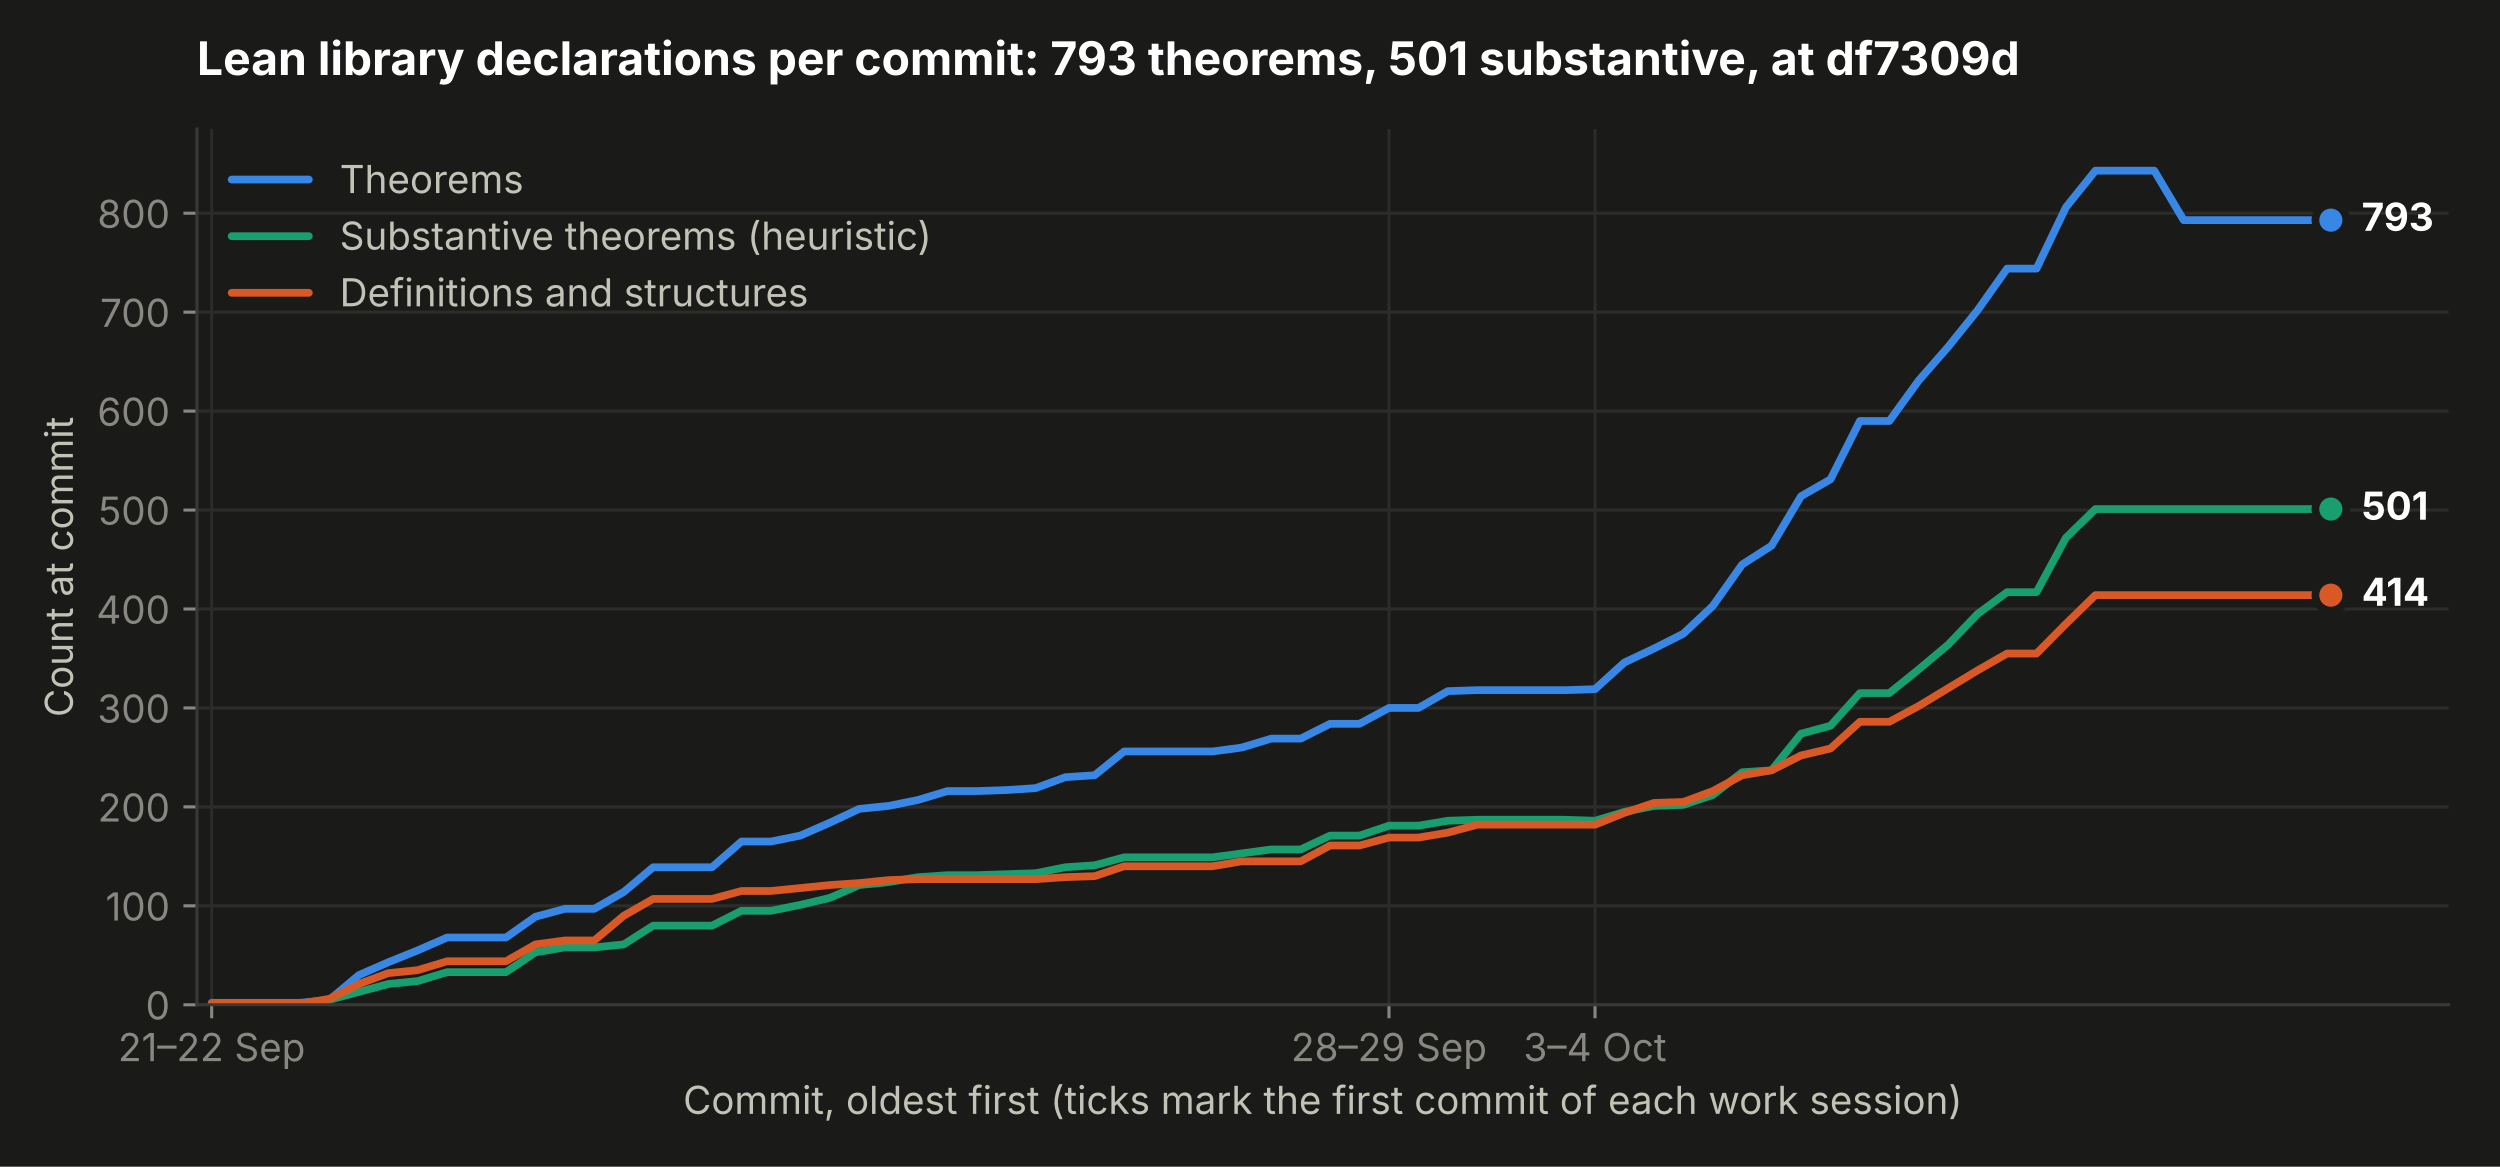
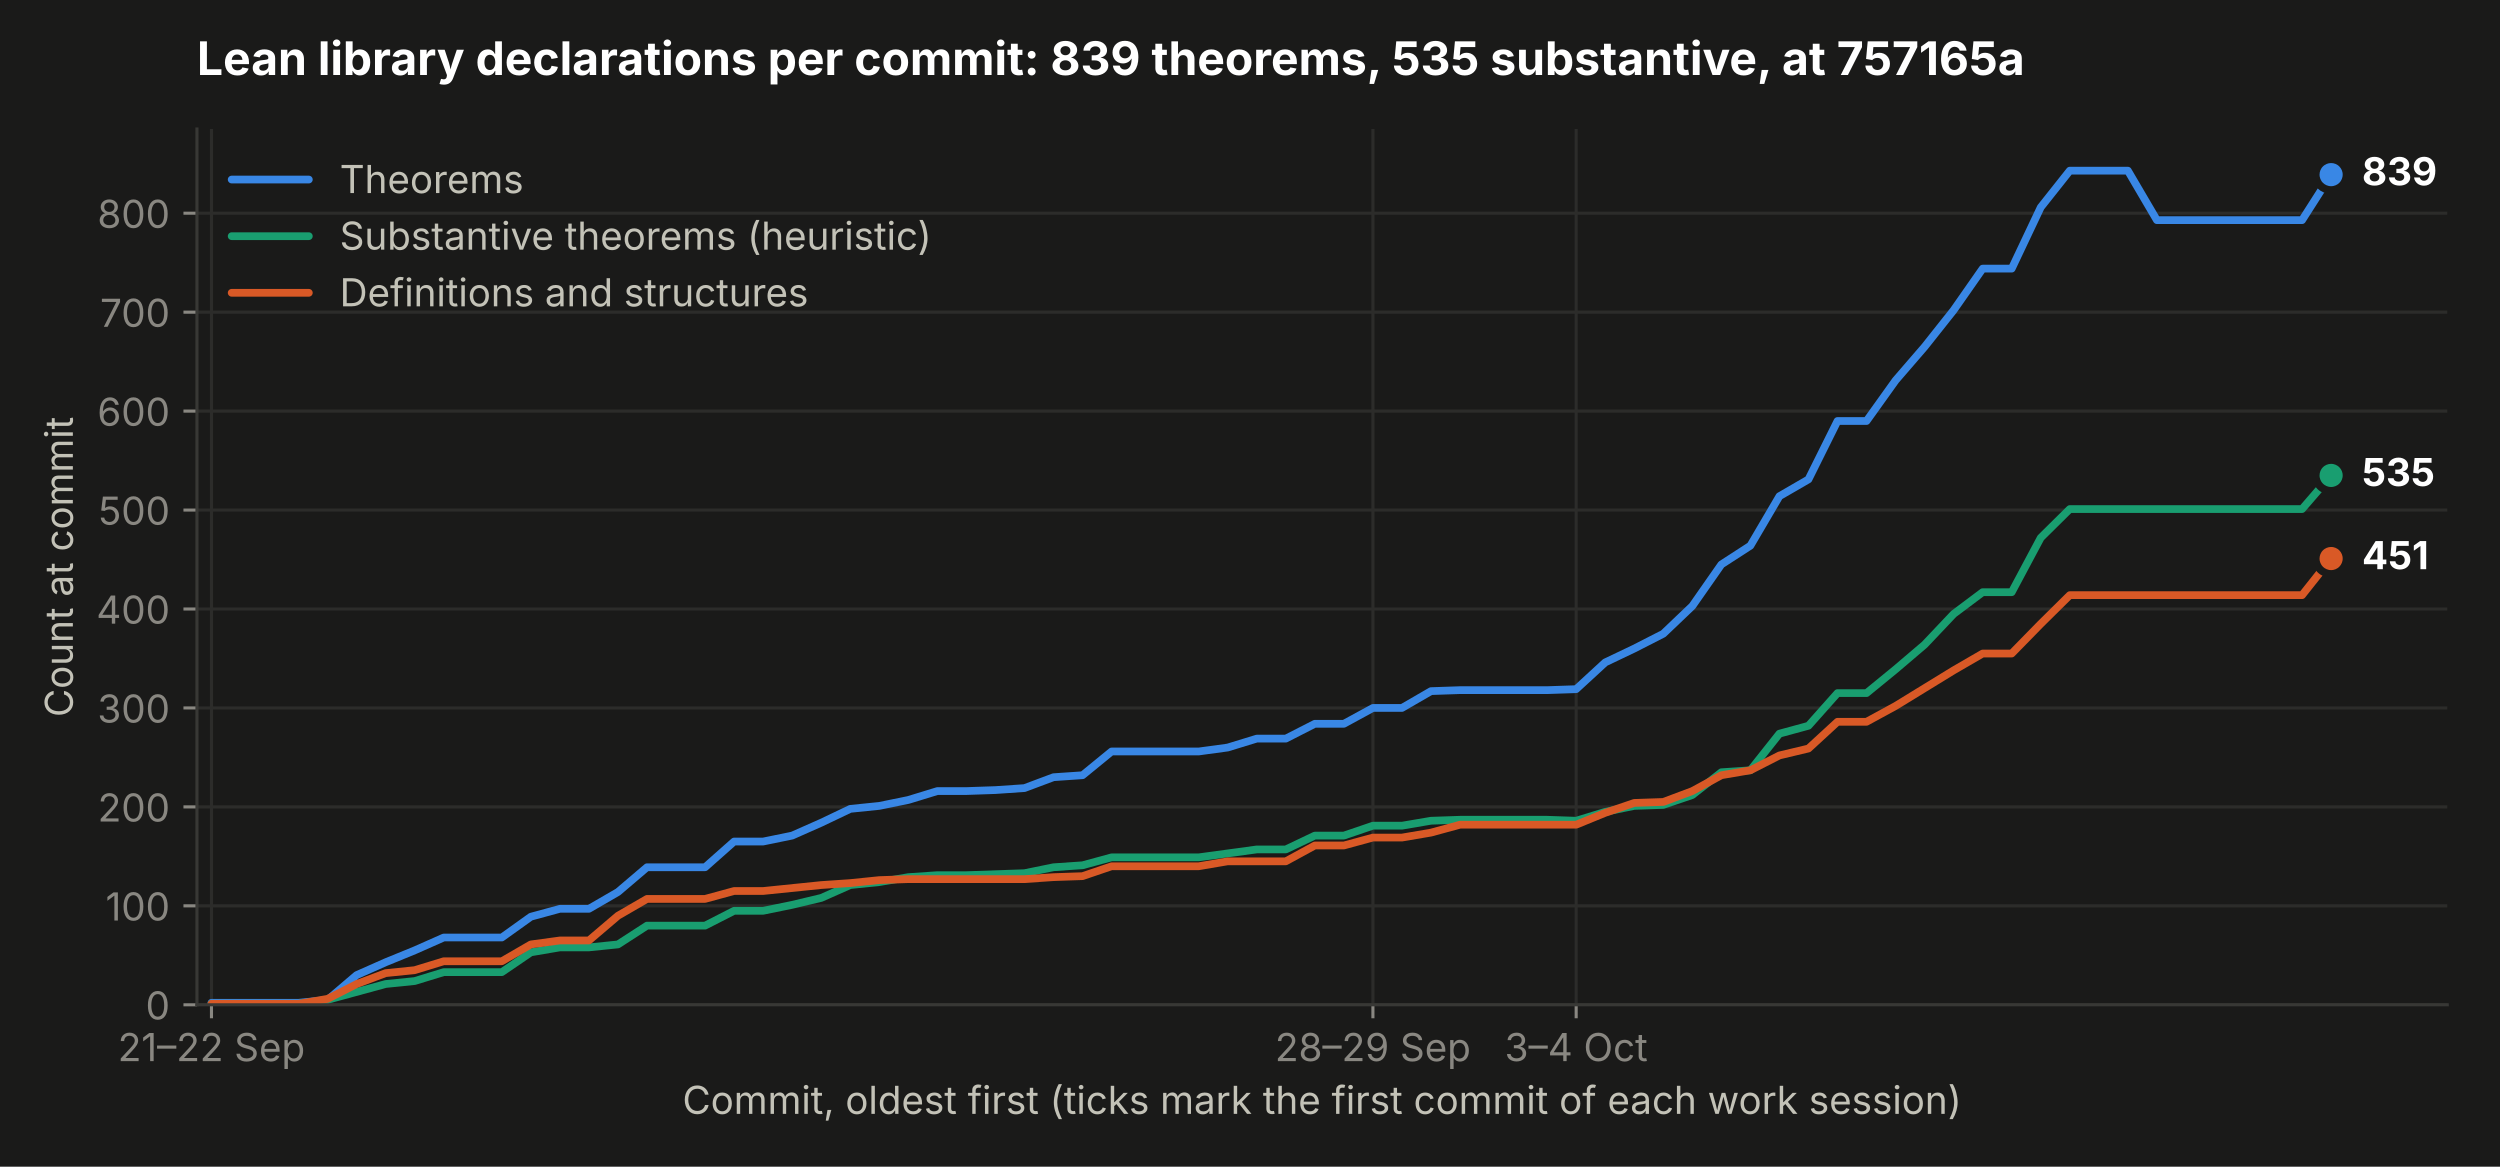
<svg xmlns="http://www.w3.org/2000/svg" xmlns:xlink="http://www.w3.org/1999/xlink" width="648pt" height="302.4pt" viewBox="0 0 648 302.4" version="1.1">
  <defs>
    <style type="text/css">*{stroke-linejoin: round; stroke-linecap: butt}</style>
  </defs>
  <g id="figure_1">
    <g id="patch_1">
      <path d="M 0 302.4 L 648 302.4 L 648 0 L 0 0 z " style="fill: #1a1a19" />
    </g>
    <g id="axes_1">
      <g id="patch_2">
-         <path d="M 51.05 260.44 L 634.669 260.44 L 634.669 33.44 L 51.05 33.44 z " style="fill: #1a1a19" />
+         <path d="M 51.05 260.44 L 634.33 260.44 L 634.33 33.44 L 51.05 33.44 z " style="fill: #1a1a19" />
      </g>
      <g id="matplotlib.axis_1">
        <g id="xtick_1">
          <g id="line2d_1">
-             <path d="M 54.865 260.44 L 54.865 33.44 " clip-path="url(#pe8641baf7d)" style="fill: none; stroke: #2c2c2a; stroke-width: 0.8; stroke-linecap: square" />
+             <path d="M 54.813 260.44 L 54.813 33.44 " clip-path="url(#p79f2db2579)" style="fill: none; stroke: #2c2c2a; stroke-width: 0.8; stroke-linecap: square" />
          </g>
          <g id="line2d_2">
            <defs>
              <path id="m02e6627c96" d="M 0 0 L 0 3.5 " style="stroke: #898781; stroke-width: 0.8" />
            </defs>
            <g>
-               <use xlink:href="#m02e6627c96" x="54.865" y="260.44" style="fill: #898781; stroke: #898781; stroke-width: 0.8" />
+               <use xlink:href="#m02e6627c96" x="54.813" y="260.44" style="fill: #898781; stroke: #898781; stroke-width: 0.8" />
            </g>
          </g>
          <g id="text_1">
-             <text style="font-size: 10px; font-family: 'Inter', 'Helvetica Neue', 'Arial', 'DejaVu Sans', sans-serif; text-anchor: middle; fill: #898781" x="54.865" y="275.038" transform="rotate(-0 54.8645 275.0384)">21–22 Sep</text>
+             <text style="font-size: 10px; font-family: 'Inter', 'Helvetica Neue', 'Arial', 'DejaVu Sans', sans-serif; text-anchor: middle; fill: #898781" x="54.813" y="275.038" transform="rotate(-0 54.8131 275.0384)">21–22 Sep</text>
          </g>
        </g>
        <g id="xtick_2">
          <g id="line2d_3">
-             <path d="M 360.025 260.44 L 360.025 33.44 " clip-path="url(#pe8641baf7d)" style="fill: none; stroke: #2c2c2a; stroke-width: 0.8; stroke-linecap: square" />
+             <path d="M 355.861 260.44 L 355.861 33.44 " clip-path="url(#p79f2db2579)" style="fill: none; stroke: #2c2c2a; stroke-width: 0.8; stroke-linecap: square" />
          </g>
          <g id="line2d_4">
            <g>
-               <use xlink:href="#m02e6627c96" x="360.025" y="260.44" style="fill: #898781; stroke: #898781; stroke-width: 0.8" />
+               <use xlink:href="#m02e6627c96" x="355.861" y="260.44" style="fill: #898781; stroke: #898781; stroke-width: 0.8" />
            </g>
          </g>
          <g id="text_2">
-             <text style="font-size: 10px; font-family: 'Inter', 'Helvetica Neue', 'Arial', 'DejaVu Sans', sans-serif; text-anchor: middle; fill: #898781" x="360.025" y="275.038" transform="rotate(-0 360.0247 275.0384)">28–29 Sep</text>
+             <text style="font-size: 10px; font-family: 'Inter', 'Helvetica Neue', 'Arial', 'DejaVu Sans', sans-serif; text-anchor: middle; fill: #898781" x="355.861" y="275.038" transform="rotate(-0 355.8608 275.0384)">28–29 Sep</text>
          </g>
        </g>
        <g id="xtick_3">
          <g id="line2d_5">
-             <path d="M 413.428 260.44 L 413.428 33.44 " clip-path="url(#pe8641baf7d)" style="fill: none; stroke: #2c2c2a; stroke-width: 0.8; stroke-linecap: square" />
+             <path d="M 408.544 260.44 L 408.544 33.44 " clip-path="url(#p79f2db2579)" style="fill: none; stroke: #2c2c2a; stroke-width: 0.8; stroke-linecap: square" />
          </g>
          <g id="line2d_6">
            <g>
-               <use xlink:href="#m02e6627c96" x="413.428" y="260.44" style="fill: #898781; stroke: #898781; stroke-width: 0.8" />
+               <use xlink:href="#m02e6627c96" x="408.544" y="260.44" style="fill: #898781; stroke: #898781; stroke-width: 0.8" />
            </g>
          </g>
          <g id="text_3">
-             <text style="font-size: 10px; font-family: 'Inter', 'Helvetica Neue', 'Arial', 'DejaVu Sans', sans-serif; text-anchor: middle; fill: #898781" x="413.428" y="275.038" transform="rotate(-0 413.4277 275.0384)">3–4 Oct</text>
+             <text style="font-size: 10px; font-family: 'Inter', 'Helvetica Neue', 'Arial', 'DejaVu Sans', sans-serif; text-anchor: middle; fill: #898781" x="408.544" y="275.038" transform="rotate(-0 408.5442 275.0384)">3–4 Oct</text>
          </g>
        </g>
        <g id="text_4">
-           <text style="font-size: 10px; font-family: 'Inter', 'Helvetica Neue', 'Arial', 'DejaVu Sans', sans-serif; text-anchor: middle; fill: #c3c2b7" x="342.859" y="288.717" transform="rotate(-0 342.8594 288.7166)">Commit, oldest first (ticks mark the first commit of each work session)</text>
+           <text style="font-size: 10px; font-family: 'Inter', 'Helvetica Neue', 'Arial', 'DejaVu Sans', sans-serif; text-anchor: middle; fill: #c3c2b7" x="342.69" y="288.717" transform="rotate(-0 342.69 288.7166)">Commit, oldest first (ticks mark the first commit of each work session)</text>
        </g>
      </g>
      <g id="matplotlib.axis_2">
        <g id="ytick_1">
          <g id="line2d_7">
-             <path d="M 51.05 260.44 L 634.669 260.44 " clip-path="url(#pe8641baf7d)" style="fill: none; stroke: #2c2c2a; stroke-width: 0.8; stroke-linecap: square" />
+             <path d="M 51.05 260.44 L 634.33 260.44 " clip-path="url(#p79f2db2579)" style="fill: none; stroke: #2c2c2a; stroke-width: 0.8; stroke-linecap: square" />
          </g>
          <g id="line2d_8">
            <defs>
              <path id="mba09e6026b" d="M 0 0 L -3.5 0 " style="stroke: #898781; stroke-width: 0.8" />
            </defs>
            <g>
              <use xlink:href="#mba09e6026b" x="51.05" y="260.44" style="fill: #898781; stroke: #898781; stroke-width: 0.8" />
            </g>
          </g>
          <g id="text_5">
            <text style="font-size: 10px; font-family: 'Inter', 'Helvetica Neue', 'Arial', 'DejaVu Sans', sans-serif; text-anchor: end; fill: #898781" x="44.05" y="264.239" transform="rotate(-0 44.05 264.2392)">0</text>
          </g>
        </g>
        <g id="ytick_2">
          <g id="line2d_9">
-             <path d="M 51.05 234.793 L 634.669 234.793 " clip-path="url(#pe8641baf7d)" style="fill: none; stroke: #2c2c2a; stroke-width: 0.8; stroke-linecap: square" />
+             <path d="M 51.05 234.793 L 634.33 234.793 " clip-path="url(#p79f2db2579)" style="fill: none; stroke: #2c2c2a; stroke-width: 0.8; stroke-linecap: square" />
          </g>
          <g id="line2d_10">
            <g>
              <use xlink:href="#mba09e6026b" x="51.05" y="234.793" style="fill: #898781; stroke: #898781; stroke-width: 0.8" />
            </g>
          </g>
          <g id="text_6">
            <text style="font-size: 10px; font-family: 'Inter', 'Helvetica Neue', 'Arial', 'DejaVu Sans', sans-serif; text-anchor: end; fill: #898781" x="44.05" y="238.592" transform="rotate(-0 44.05 238.5924)">100</text>
          </g>
        </g>
        <g id="ytick_3">
          <g id="line2d_11">
-             <path d="M 51.05 209.146 L 634.669 209.146 " clip-path="url(#pe8641baf7d)" style="fill: none; stroke: #2c2c2a; stroke-width: 0.8; stroke-linecap: square" />
+             <path d="M 51.05 209.146 L 634.33 209.146 " clip-path="url(#p79f2db2579)" style="fill: none; stroke: #2c2c2a; stroke-width: 0.8; stroke-linecap: square" />
          </g>
          <g id="line2d_12">
            <g>
              <use xlink:href="#mba09e6026b" x="51.05" y="209.146" style="fill: #898781; stroke: #898781; stroke-width: 0.8" />
            </g>
          </g>
          <g id="text_7">
            <text style="font-size: 10px; font-family: 'Inter', 'Helvetica Neue', 'Arial', 'DejaVu Sans', sans-serif; text-anchor: end; fill: #898781" x="44.05" y="212.946" transform="rotate(-0 44.05 212.9456)">200</text>
          </g>
        </g>
        <g id="ytick_4">
          <g id="line2d_13">
-             <path d="M 51.05 183.5 L 634.669 183.5 " clip-path="url(#pe8641baf7d)" style="fill: none; stroke: #2c2c2a; stroke-width: 0.8; stroke-linecap: square" />
+             <path d="M 51.05 183.5 L 634.33 183.5 " clip-path="url(#p79f2db2579)" style="fill: none; stroke: #2c2c2a; stroke-width: 0.8; stroke-linecap: square" />
          </g>
          <g id="line2d_14">
            <g>
              <use xlink:href="#mba09e6026b" x="51.05" y="183.5" style="fill: #898781; stroke: #898781; stroke-width: 0.8" />
            </g>
          </g>
          <g id="text_8">
            <text style="font-size: 10px; font-family: 'Inter', 'Helvetica Neue', 'Arial', 'DejaVu Sans', sans-serif; text-anchor: end; fill: #898781" x="44.05" y="187.299" transform="rotate(-0 44.05 187.2988)">300</text>
          </g>
        </g>
        <g id="ytick_5">
          <g id="line2d_15">
-             <path d="M 51.05 157.853 L 634.669 157.853 " clip-path="url(#pe8641baf7d)" style="fill: none; stroke: #2c2c2a; stroke-width: 0.8; stroke-linecap: square" />
+             <path d="M 51.05 157.853 L 634.33 157.853 " clip-path="url(#p79f2db2579)" style="fill: none; stroke: #2c2c2a; stroke-width: 0.8; stroke-linecap: square" />
          </g>
          <g id="line2d_16">
            <g>
              <use xlink:href="#mba09e6026b" x="51.05" y="157.853" style="fill: #898781; stroke: #898781; stroke-width: 0.8" />
            </g>
          </g>
          <g id="text_9">
            <text style="font-size: 10px; font-family: 'Inter', 'Helvetica Neue', 'Arial', 'DejaVu Sans', sans-serif; text-anchor: end; fill: #898781" x="44.05" y="161.652" transform="rotate(-0 44.05 161.6519)">400</text>
          </g>
        </g>
        <g id="ytick_6">
          <g id="line2d_17">
-             <path d="M 51.05 132.206 L 634.669 132.206 " clip-path="url(#pe8641baf7d)" style="fill: none; stroke: #2c2c2a; stroke-width: 0.8; stroke-linecap: square" />
+             <path d="M 51.05 132.206 L 634.33 132.206 " clip-path="url(#p79f2db2579)" style="fill: none; stroke: #2c2c2a; stroke-width: 0.8; stroke-linecap: square" />
          </g>
          <g id="line2d_18">
            <g>
              <use xlink:href="#mba09e6026b" x="51.05" y="132.206" style="fill: #898781; stroke: #898781; stroke-width: 0.8" />
            </g>
          </g>
          <g id="text_10">
            <text style="font-size: 10px; font-family: 'Inter', 'Helvetica Neue', 'Arial', 'DejaVu Sans', sans-serif; text-anchor: end; fill: #898781" x="44.05" y="136.005" transform="rotate(-0 44.05 136.0051)">500</text>
          </g>
        </g>
        <g id="ytick_7">
          <g id="line2d_19">
-             <path d="M 51.05 106.559 L 634.669 106.559 " clip-path="url(#pe8641baf7d)" style="fill: none; stroke: #2c2c2a; stroke-width: 0.8; stroke-linecap: square" />
+             <path d="M 51.05 106.559 L 634.33 106.559 " clip-path="url(#p79f2db2579)" style="fill: none; stroke: #2c2c2a; stroke-width: 0.8; stroke-linecap: square" />
          </g>
          <g id="line2d_20">
            <g>
              <use xlink:href="#mba09e6026b" x="51.05" y="106.559" style="fill: #898781; stroke: #898781; stroke-width: 0.8" />
            </g>
          </g>
          <g id="text_11">
            <text style="font-size: 10px; font-family: 'Inter', 'Helvetica Neue', 'Arial', 'DejaVu Sans', sans-serif; text-anchor: end; fill: #898781" x="44.05" y="110.358" transform="rotate(-0 44.05 110.3583)">600</text>
          </g>
        </g>
        <g id="ytick_8">
          <g id="line2d_21">
-             <path d="M 51.05 80.912 L 634.669 80.912 " clip-path="url(#pe8641baf7d)" style="fill: none; stroke: #2c2c2a; stroke-width: 0.8; stroke-linecap: square" />
+             <path d="M 51.05 80.912 L 634.33 80.912 " clip-path="url(#p79f2db2579)" style="fill: none; stroke: #2c2c2a; stroke-width: 0.8; stroke-linecap: square" />
          </g>
          <g id="line2d_22">
            <g>
              <use xlink:href="#mba09e6026b" x="51.05" y="80.912" style="fill: #898781; stroke: #898781; stroke-width: 0.8" />
            </g>
          </g>
          <g id="text_12">
            <text style="font-size: 10px; font-family: 'Inter', 'Helvetica Neue', 'Arial', 'DejaVu Sans', sans-serif; text-anchor: end; fill: #898781" x="44.05" y="84.711" transform="rotate(-0 44.05 84.71148)">700</text>
          </g>
        </g>
        <g id="ytick_9">
          <g id="line2d_23">
-             <path d="M 51.05 55.265 L 634.669 55.265 " clip-path="url(#pe8641baf7d)" style="fill: none; stroke: #2c2c2a; stroke-width: 0.8; stroke-linecap: square" />
+             <path d="M 51.05 55.265 L 634.33 55.265 " clip-path="url(#p79f2db2579)" style="fill: none; stroke: #2c2c2a; stroke-width: 0.8; stroke-linecap: square" />
          </g>
          <g id="line2d_24">
            <g>
              <use xlink:href="#mba09e6026b" x="51.05" y="55.265" style="fill: #898781; stroke: #898781; stroke-width: 0.8" />
            </g>
          </g>
          <g id="text_13">
            <text style="font-size: 10px; font-family: 'Inter', 'Helvetica Neue', 'Arial', 'DejaVu Sans', sans-serif; text-anchor: end; fill: #898781" x="44.05" y="59.065" transform="rotate(-0 44.05 59.06466)">800</text>
          </g>
        </g>
        <g id="text_14">
          <text style="font-size: 10px; font-family: 'Inter', 'Helvetica Neue', 'Arial', 'DejaVu Sans', sans-serif; text-anchor: middle; fill: #c3c2b7" x="18.883" y="146.94" transform="rotate(-90 18.88281 146.94)">Count at commit</text>
        </g>
      </g>
      <g id="line2d_25">
-         <path d="M 54.865 259.927 L 62.494 259.927 L 70.123 259.927 L 77.752 259.927 L 85.381 259.158 L 93.01 252.746 L 100.639 249.412 L 108.268 246.334 L 115.897 243 L 123.526 243 L 131.155 243 L 138.784 237.614 L 146.413 235.563 L 154.042 235.563 L 161.671 231.203 L 169.3 224.791 L 176.929 224.791 L 184.558 224.791 L 192.187 218.123 L 199.816 218.123 L 207.445 216.584 L 215.074 213.25 L 222.703 209.659 L 230.332 208.89 L 237.961 207.351 L 245.59 205.043 L 253.219 205.043 L 260.848 204.786 L 268.477 204.273 L 276.106 201.452 L 283.735 200.939 L 291.364 194.784 L 298.993 194.784 L 306.622 194.784 L 314.251 194.784 L 321.88 193.758 L 329.509 191.45 L 337.138 191.45 L 344.767 187.603 L 352.396 187.603 L 360.025 183.5 L 367.654 183.5 L 375.283 179.14 L 382.912 178.883 L 390.541 178.883 L 398.17 178.883 L 405.799 178.883 L 413.428 178.627 L 421.057 171.702 L 428.686 168.111 L 436.315 164.264 L 443.944 157.083 L 451.573 146.312 L 459.202 141.439 L 466.831 128.615 L 474.46 124.255 L 482.089 109.124 L 489.718 109.124 L 497.347 98.609 L 504.976 89.889 L 512.605 80.399 L 520.234 69.628 L 527.863 69.628 L 535.492 53.727 L 543.121 44.237 L 550.75 44.237 L 558.379 44.237 L 566.008 57.061 L 573.637 57.061 L 581.266 57.061 L 588.895 57.061 L 596.524 57.061 L 604.153 57.061 " clip-path="url(#pe8641baf7d)" style="fill: none; stroke: #3987e5; stroke-width: 2; stroke-linecap: round" />
+         <path d="M 54.813 259.927 L 62.339 259.927 L 69.865 259.927 L 77.392 259.927 L 84.918 259.158 L 92.444 252.746 L 99.97 249.412 L 107.496 246.334 L 115.023 243 L 122.549 243 L 130.075 243 L 137.601 237.614 L 145.127 235.563 L 152.654 235.563 L 160.18 231.203 L 167.706 224.791 L 175.232 224.791 L 182.758 224.791 L 190.285 218.123 L 197.811 218.123 L 205.337 216.584 L 212.863 213.25 L 220.389 209.659 L 227.916 208.89 L 235.442 207.351 L 242.968 205.043 L 250.494 205.043 L 258.02 204.786 L 265.547 204.273 L 273.073 201.452 L 280.599 200.939 L 288.125 194.784 L 295.651 194.784 L 303.177 194.784 L 310.704 194.784 L 318.23 193.758 L 325.756 191.45 L 333.282 191.45 L 340.808 187.603 L 348.335 187.603 L 355.861 183.5 L 363.387 183.5 L 370.913 179.14 L 378.439 178.883 L 385.966 178.883 L 393.492 178.883 L 401.018 178.883 L 408.544 178.627 L 416.07 171.702 L 423.597 168.111 L 431.123 164.264 L 438.649 157.083 L 446.175 146.312 L 453.701 141.439 L 461.228 128.615 L 468.754 124.255 L 476.28 109.124 L 483.806 109.124 L 491.332 98.609 L 498.859 89.889 L 506.385 80.399 L 513.911 69.628 L 521.437 69.628 L 528.963 53.727 L 536.489 44.237 L 544.016 44.237 L 551.542 44.237 L 559.068 57.061 L 566.594 57.061 L 574.12 57.061 L 581.647 57.061 L 589.173 57.061 L 596.699 57.061 L 604.225 45.263 " clip-path="url(#p79f2db2579)" style="fill: none; stroke: #3987e5; stroke-width: 2; stroke-linecap: round" />
      </g>
      <g id="line2d_26">
        <defs>
          <path id="mac1dc9c99d" d="M 0 4 C 1.061 4 2.078 3.579 2.828 2.828 C 3.579 2.078 4 1.061 4 0 C 4 -1.061 3.579 -2.078 2.828 -2.828 C 2.078 -3.579 1.061 -4 0 -4 C -1.061 -4 -2.078 -3.579 -2.828 -2.828 C -3.579 -2.078 -4 -1.061 -4 0 C -4 1.061 -3.579 2.078 -2.828 2.828 C -2.078 3.579 -1.061 4 0 4 z " style="stroke: #1a1a19; stroke-width: 2" />
        </defs>
-         <g clip-path="url(#pe8641baf7d)">
-           <use xlink:href="#mac1dc9c99d" x="604.153" y="57.061" style="fill: #3987e5; stroke: #1a1a19; stroke-width: 2" />
+         <g clip-path="url(#p79f2db2579)">
+           <use xlink:href="#mac1dc9c99d" x="604.225" y="45.263" style="fill: #3987e5; stroke: #1a1a19; stroke-width: 2" />
        </g>
      </g>
      <g id="line2d_27">
-         <path d="M 54.865 260.184 L 62.494 260.184 L 70.123 260.184 L 77.752 260.184 L 85.381 259.158 L 93.01 257.106 L 100.639 255.054 L 108.268 254.285 L 115.897 251.977 L 123.526 251.977 L 131.155 251.977 L 138.784 246.847 L 146.413 245.565 L 154.042 245.565 L 161.671 244.795 L 169.3 239.923 L 176.929 239.923 L 184.558 239.923 L 192.187 236.076 L 199.816 236.076 L 207.445 234.537 L 215.074 232.741 L 222.703 229.407 L 230.332 228.638 L 237.961 227.356 L 245.59 226.843 L 253.219 226.843 L 260.848 226.586 L 268.477 226.33 L 276.106 224.791 L 283.735 224.278 L 291.364 222.226 L 298.993 222.226 L 306.622 222.226 L 314.251 222.226 L 321.88 221.2 L 329.509 220.174 L 337.138 220.174 L 344.767 216.584 L 352.396 216.584 L 360.025 214.019 L 367.654 214.019 L 375.283 212.737 L 382.912 212.48 L 390.541 212.48 L 398.17 212.48 L 405.799 212.48 L 413.428 212.737 L 421.057 210.429 L 428.686 208.89 L 436.315 208.633 L 443.944 206.069 L 451.573 200.17 L 459.202 199.657 L 466.831 190.168 L 474.46 188.116 L 482.089 179.653 L 489.718 179.653 L 497.347 173.497 L 504.976 167.086 L 512.605 159.135 L 520.234 153.493 L 527.863 153.493 L 535.492 139.387 L 543.121 131.949 L 550.75 131.949 L 558.379 131.949 L 566.008 131.949 L 573.637 131.949 L 581.266 131.949 L 588.895 131.949 L 596.524 131.949 L 604.153 131.949 " clip-path="url(#pe8641baf7d)" style="fill: none; stroke: #199e70; stroke-width: 2; stroke-linecap: round" />
+         <path d="M 54.813 260.184 L 62.339 260.184 L 69.865 260.184 L 77.392 260.184 L 84.918 259.158 L 92.444 257.106 L 99.97 255.054 L 107.496 254.285 L 115.023 251.977 L 122.549 251.977 L 130.075 251.977 L 137.601 246.847 L 145.127 245.565 L 152.654 245.565 L 160.18 244.795 L 167.706 239.923 L 175.232 239.923 L 182.758 239.923 L 190.285 236.076 L 197.811 236.076 L 205.337 234.537 L 212.863 232.741 L 220.389 229.407 L 227.916 228.638 L 235.442 227.356 L 242.968 226.843 L 250.494 226.843 L 258.02 226.586 L 265.547 226.33 L 273.073 224.791 L 280.599 224.278 L 288.125 222.226 L 295.651 222.226 L 303.177 222.226 L 310.704 222.226 L 318.23 221.2 L 325.756 220.174 L 333.282 220.174 L 340.808 216.584 L 348.335 216.584 L 355.861 214.019 L 363.387 214.019 L 370.913 212.737 L 378.439 212.48 L 385.966 212.48 L 393.492 212.48 L 401.018 212.48 L 408.544 212.737 L 416.07 210.429 L 423.597 208.89 L 431.123 208.633 L 438.649 206.069 L 446.175 200.17 L 453.701 199.657 L 461.228 190.168 L 468.754 188.116 L 476.28 179.653 L 483.806 179.653 L 491.332 173.497 L 498.859 167.086 L 506.385 159.135 L 513.911 153.493 L 521.437 153.493 L 528.963 139.387 L 536.489 131.949 L 544.016 131.949 L 551.542 131.949 L 559.068 131.949 L 566.594 131.949 L 574.12 131.949 L 581.647 131.949 L 589.173 131.949 L 596.699 131.949 L 604.225 123.23 " clip-path="url(#p79f2db2579)" style="fill: none; stroke: #199e70; stroke-width: 2; stroke-linecap: round" />
      </g>
      <g id="line2d_28">
        <defs>
          <path id="m722327b75b" d="M 0 4 C 1.061 4 2.078 3.579 2.828 2.828 C 3.579 2.078 4 1.061 4 0 C 4 -1.061 3.579 -2.078 2.828 -2.828 C 2.078 -3.579 1.061 -4 0 -4 C -1.061 -4 -2.078 -3.579 -2.828 -2.828 C -3.579 -2.078 -4 -1.061 -4 0 C -4 1.061 -3.579 2.078 -2.828 2.828 C -2.078 3.579 -1.061 4 0 4 z " style="stroke: #1a1a19; stroke-width: 2" />
        </defs>
-         <g clip-path="url(#pe8641baf7d)">
-           <use xlink:href="#m722327b75b" x="604.153" y="131.949" style="fill: #199e70; stroke: #1a1a19; stroke-width: 2" />
+         <g clip-path="url(#p79f2db2579)">
+           <use xlink:href="#m722327b75b" x="604.225" y="123.23" style="fill: #199e70; stroke: #1a1a19; stroke-width: 2" />
        </g>
      </g>
      <g id="line2d_29">
-         <path d="M 54.865 260.184 L 62.494 260.184 L 70.123 260.184 L 77.752 260.184 L 85.381 258.901 L 93.01 255.054 L 100.639 252.233 L 108.268 251.464 L 115.897 249.155 L 123.526 249.155 L 131.155 249.155 L 138.784 244.795 L 146.413 243.77 L 154.042 243.77 L 161.671 237.358 L 169.3 232.998 L 176.929 232.998 L 184.558 232.998 L 192.187 230.946 L 199.816 230.946 L 207.445 230.177 L 215.074 229.407 L 222.703 228.894 L 230.332 228.125 L 237.961 227.869 L 245.59 227.869 L 253.219 227.869 L 260.848 227.869 L 268.477 227.869 L 276.106 227.356 L 283.735 227.099 L 291.364 224.534 L 298.993 224.534 L 306.622 224.534 L 314.251 224.534 L 321.88 223.252 L 329.509 223.252 L 337.138 223.252 L 344.767 219.149 L 352.396 219.149 L 360.025 217.097 L 367.654 217.097 L 375.283 215.815 L 382.912 213.763 L 390.541 213.763 L 398.17 213.763 L 405.799 213.763 L 413.428 213.763 L 421.057 210.685 L 428.686 208.12 L 436.315 207.864 L 443.944 205.043 L 451.573 200.939 L 459.202 199.657 L 466.831 195.81 L 474.46 194.015 L 482.089 187.09 L 489.718 187.09 L 497.347 182.987 L 504.976 178.37 L 512.605 173.754 L 520.234 169.394 L 527.863 169.394 L 535.492 161.7 L 543.121 154.262 L 550.75 154.262 L 558.379 154.262 L 566.008 154.262 L 573.637 154.262 L 581.266 154.262 L 588.895 154.262 L 596.524 154.262 L 604.153 154.262 " clip-path="url(#pe8641baf7d)" style="fill: none; stroke: #d95926; stroke-width: 2; stroke-linecap: round" />
+         <path d="M 54.813 260.184 L 62.339 260.184 L 69.865 260.184 L 77.392 260.184 L 84.918 258.901 L 92.444 255.054 L 99.97 252.233 L 107.496 251.464 L 115.023 249.155 L 122.549 249.155 L 130.075 249.155 L 137.601 244.795 L 145.127 243.77 L 152.654 243.77 L 160.18 237.358 L 167.706 232.998 L 175.232 232.998 L 182.758 232.998 L 190.285 230.946 L 197.811 230.946 L 205.337 230.177 L 212.863 229.407 L 220.389 228.894 L 227.916 228.125 L 235.442 227.869 L 242.968 227.869 L 250.494 227.869 L 258.02 227.869 L 265.547 227.869 L 273.073 227.356 L 280.599 227.099 L 288.125 224.534 L 295.651 224.534 L 303.177 224.534 L 310.704 224.534 L 318.23 223.252 L 325.756 223.252 L 333.282 223.252 L 340.808 219.149 L 348.335 219.149 L 355.861 217.097 L 363.387 217.097 L 370.913 215.815 L 378.439 213.763 L 385.966 213.763 L 393.492 213.763 L 401.018 213.763 L 408.544 213.763 L 416.07 210.685 L 423.597 208.12 L 431.123 207.864 L 438.649 205.043 L 446.175 200.939 L 453.701 199.657 L 461.228 195.81 L 468.754 194.015 L 476.28 187.09 L 483.806 187.09 L 491.332 182.987 L 498.859 178.37 L 506.385 173.754 L 513.911 169.394 L 521.437 169.394 L 528.963 161.7 L 536.489 154.262 L 544.016 154.262 L 551.542 154.262 L 559.068 154.262 L 566.594 154.262 L 574.12 154.262 L 581.647 154.262 L 589.173 154.262 L 596.699 154.262 L 604.225 144.773 " clip-path="url(#p79f2db2579)" style="fill: none; stroke: #d95926; stroke-width: 2; stroke-linecap: round" />
      </g>
      <g id="line2d_30">
        <defs>
          <path id="mbab71778b5" d="M 0 4 C 1.061 4 2.078 3.579 2.828 2.828 C 3.579 2.078 4 1.061 4 0 C 4 -1.061 3.579 -2.078 2.828 -2.828 C 2.078 -3.579 1.061 -4 0 -4 C -1.061 -4 -2.078 -3.579 -2.828 -2.828 C -3.579 -2.078 -4 -1.061 -4 0 C -4 1.061 -3.579 2.078 -2.828 2.828 C -2.078 3.579 -1.061 4 0 4 z " style="stroke: #1a1a19; stroke-width: 2" />
        </defs>
-         <g clip-path="url(#pe8641baf7d)">
-           <use xlink:href="#mbab71778b5" x="604.153" y="154.262" style="fill: #d95926; stroke: #1a1a19; stroke-width: 2" />
+         <g clip-path="url(#p79f2db2579)">
+           <use xlink:href="#mbab71778b5" x="604.225" y="144.773" style="fill: #d95926; stroke: #1a1a19; stroke-width: 2" />
        </g>
      </g>
      <g id="patch_3">
        <path d="M 51.05 260.44 L 51.05 33.44 " style="fill: none; stroke: #383835; stroke-width: 0.8; stroke-linejoin: miter; stroke-linecap: square" />
      </g>
      <g id="patch_4">
-         <path d="M 51.05 260.44 L 634.669 260.44 " style="fill: none; stroke: #383835; stroke-width: 0.8; stroke-linejoin: miter; stroke-linecap: square" />
+         <path d="M 51.05 260.44 L 634.33 260.44 " style="fill: none; stroke: #383835; stroke-width: 0.8; stroke-linejoin: miter; stroke-linecap: square" />
      </g>
      <g id="text_15">
-         <text style="font-weight: 700; font-size: 10px; font-family: 'Inter', 'Helvetica Neue', 'Arial', 'DejaVu Sans', sans-serif; text-anchor: start; fill: #ffffff" x="612.153" y="59.82" transform="rotate(-0 612.1528 59.8201)">793</text>
+         <text style="font-weight: 700; font-size: 10px; font-family: 'Inter', 'Helvetica Neue', 'Arial', 'DejaVu Sans', sans-serif; text-anchor: start; fill: #ffffff" x="612.225" y="48.023" transform="rotate(-0 612.2252 48.02256)">839</text>
      </g>
      <g id="text_16">
-         <text style="font-weight: 700; font-size: 10px; font-family: 'Inter', 'Helvetica Neue', 'Arial', 'DejaVu Sans', sans-serif; text-anchor: start; fill: #ffffff" x="612.153" y="134.709" transform="rotate(-0 612.1528 134.7088)">501</text>
+         <text style="font-weight: 700; font-size: 10px; font-family: 'Inter', 'Helvetica Neue', 'Arial', 'DejaVu Sans', sans-serif; text-anchor: start; fill: #ffffff" x="612.225" y="125.989" transform="rotate(-0 612.2252 125.9889)">535</text>
      </g>
      <g id="text_17">
-         <text style="font-weight: 700; font-size: 10px; font-family: 'Inter', 'Helvetica Neue', 'Arial', 'DejaVu Sans', sans-serif; text-anchor: start; fill: #ffffff" x="612.153" y="157.022" transform="rotate(-0 612.1528 157.0215)">414</text>
+         <text style="font-weight: 700; font-size: 10px; font-family: 'Inter', 'Helvetica Neue', 'Arial', 'DejaVu Sans', sans-serif; text-anchor: start; fill: #ffffff" x="612.225" y="147.532" transform="rotate(-0 612.2252 147.5322)">451</text>
      </g>
      <g id="text_18">
-         <text style="font-weight: 700; font-size: 12px; font-family: 'Inter', 'Helvetica Neue', 'Arial', 'DejaVu Sans', sans-serif; text-anchor: start; fill: #ffffff" x="51.05" y="19.44" transform="rotate(-0 51.05 19.44)">Lean library declarations per commit: 793 theorems, 501 substantive, at df7309d</text>
+         <text style="font-weight: 700; font-size: 12px; font-family: 'Inter', 'Helvetica Neue', 'Arial', 'DejaVu Sans', sans-serif; text-anchor: start; fill: #ffffff" x="51.05" y="19.44" transform="rotate(-0 51.05 19.44)">Lean library declarations per commit: 839 theorems, 535 substantive, at 757165a</text>
      </g>
      <g id="legend_1">
        <g id="line2d_31">
          <path d="M 60.05 46.538 L 70.05 46.538 L 80.05 46.538 " style="fill: none; stroke: #3987e5; stroke-width: 2; stroke-linecap: round" />
        </g>
        <g id="text_19">
          <text style="font-size: 10px; font-family: 'Inter', 'Helvetica Neue', 'Arial', 'DejaVu Sans', sans-serif; text-anchor: start; fill: #c3c2b7" x="88.05" y="50.038" transform="rotate(-0 88.05 50.03844)">Theorems</text>
        </g>
        <g id="line2d_32">
          <path d="M 60.05 61.217 L 70.05 61.217 L 80.05 61.217 " style="fill: none; stroke: #199e70; stroke-width: 2; stroke-linecap: round" />
        </g>
        <g id="text_20">
          <text style="font-size: 10px; font-family: 'Inter', 'Helvetica Neue', 'Arial', 'DejaVu Sans', sans-serif; text-anchor: start; fill: #c3c2b7" x="88.05" y="64.717" transform="rotate(-0 88.05 64.71656)">Substantive theorems (heuristic)</text>
        </g>
        <g id="line2d_33">
          <path d="M 60.05 75.895 L 70.05 75.895 L 80.05 75.895 " style="fill: none; stroke: #d95926; stroke-width: 2; stroke-linecap: round" />
        </g>
        <g id="text_21">
          <text style="font-size: 10px; font-family: 'Inter', 'Helvetica Neue', 'Arial', 'DejaVu Sans', sans-serif; text-anchor: start; fill: #c3c2b7" x="88.05" y="79.395" transform="rotate(-0 88.05 79.39469)">Definitions and structures</text>
        </g>
      </g>
    </g>
  </g>
  <defs>
-     <clipPath id="pe8641baf7d">
-       <rect x="51.05" y="33.44" width="583.619" height="227" />
+     <clipPath id="p79f2db2579">
+       <rect x="51.05" y="33.44" width="583.28" height="227" />
    </clipPath>
  </defs>
</svg>
